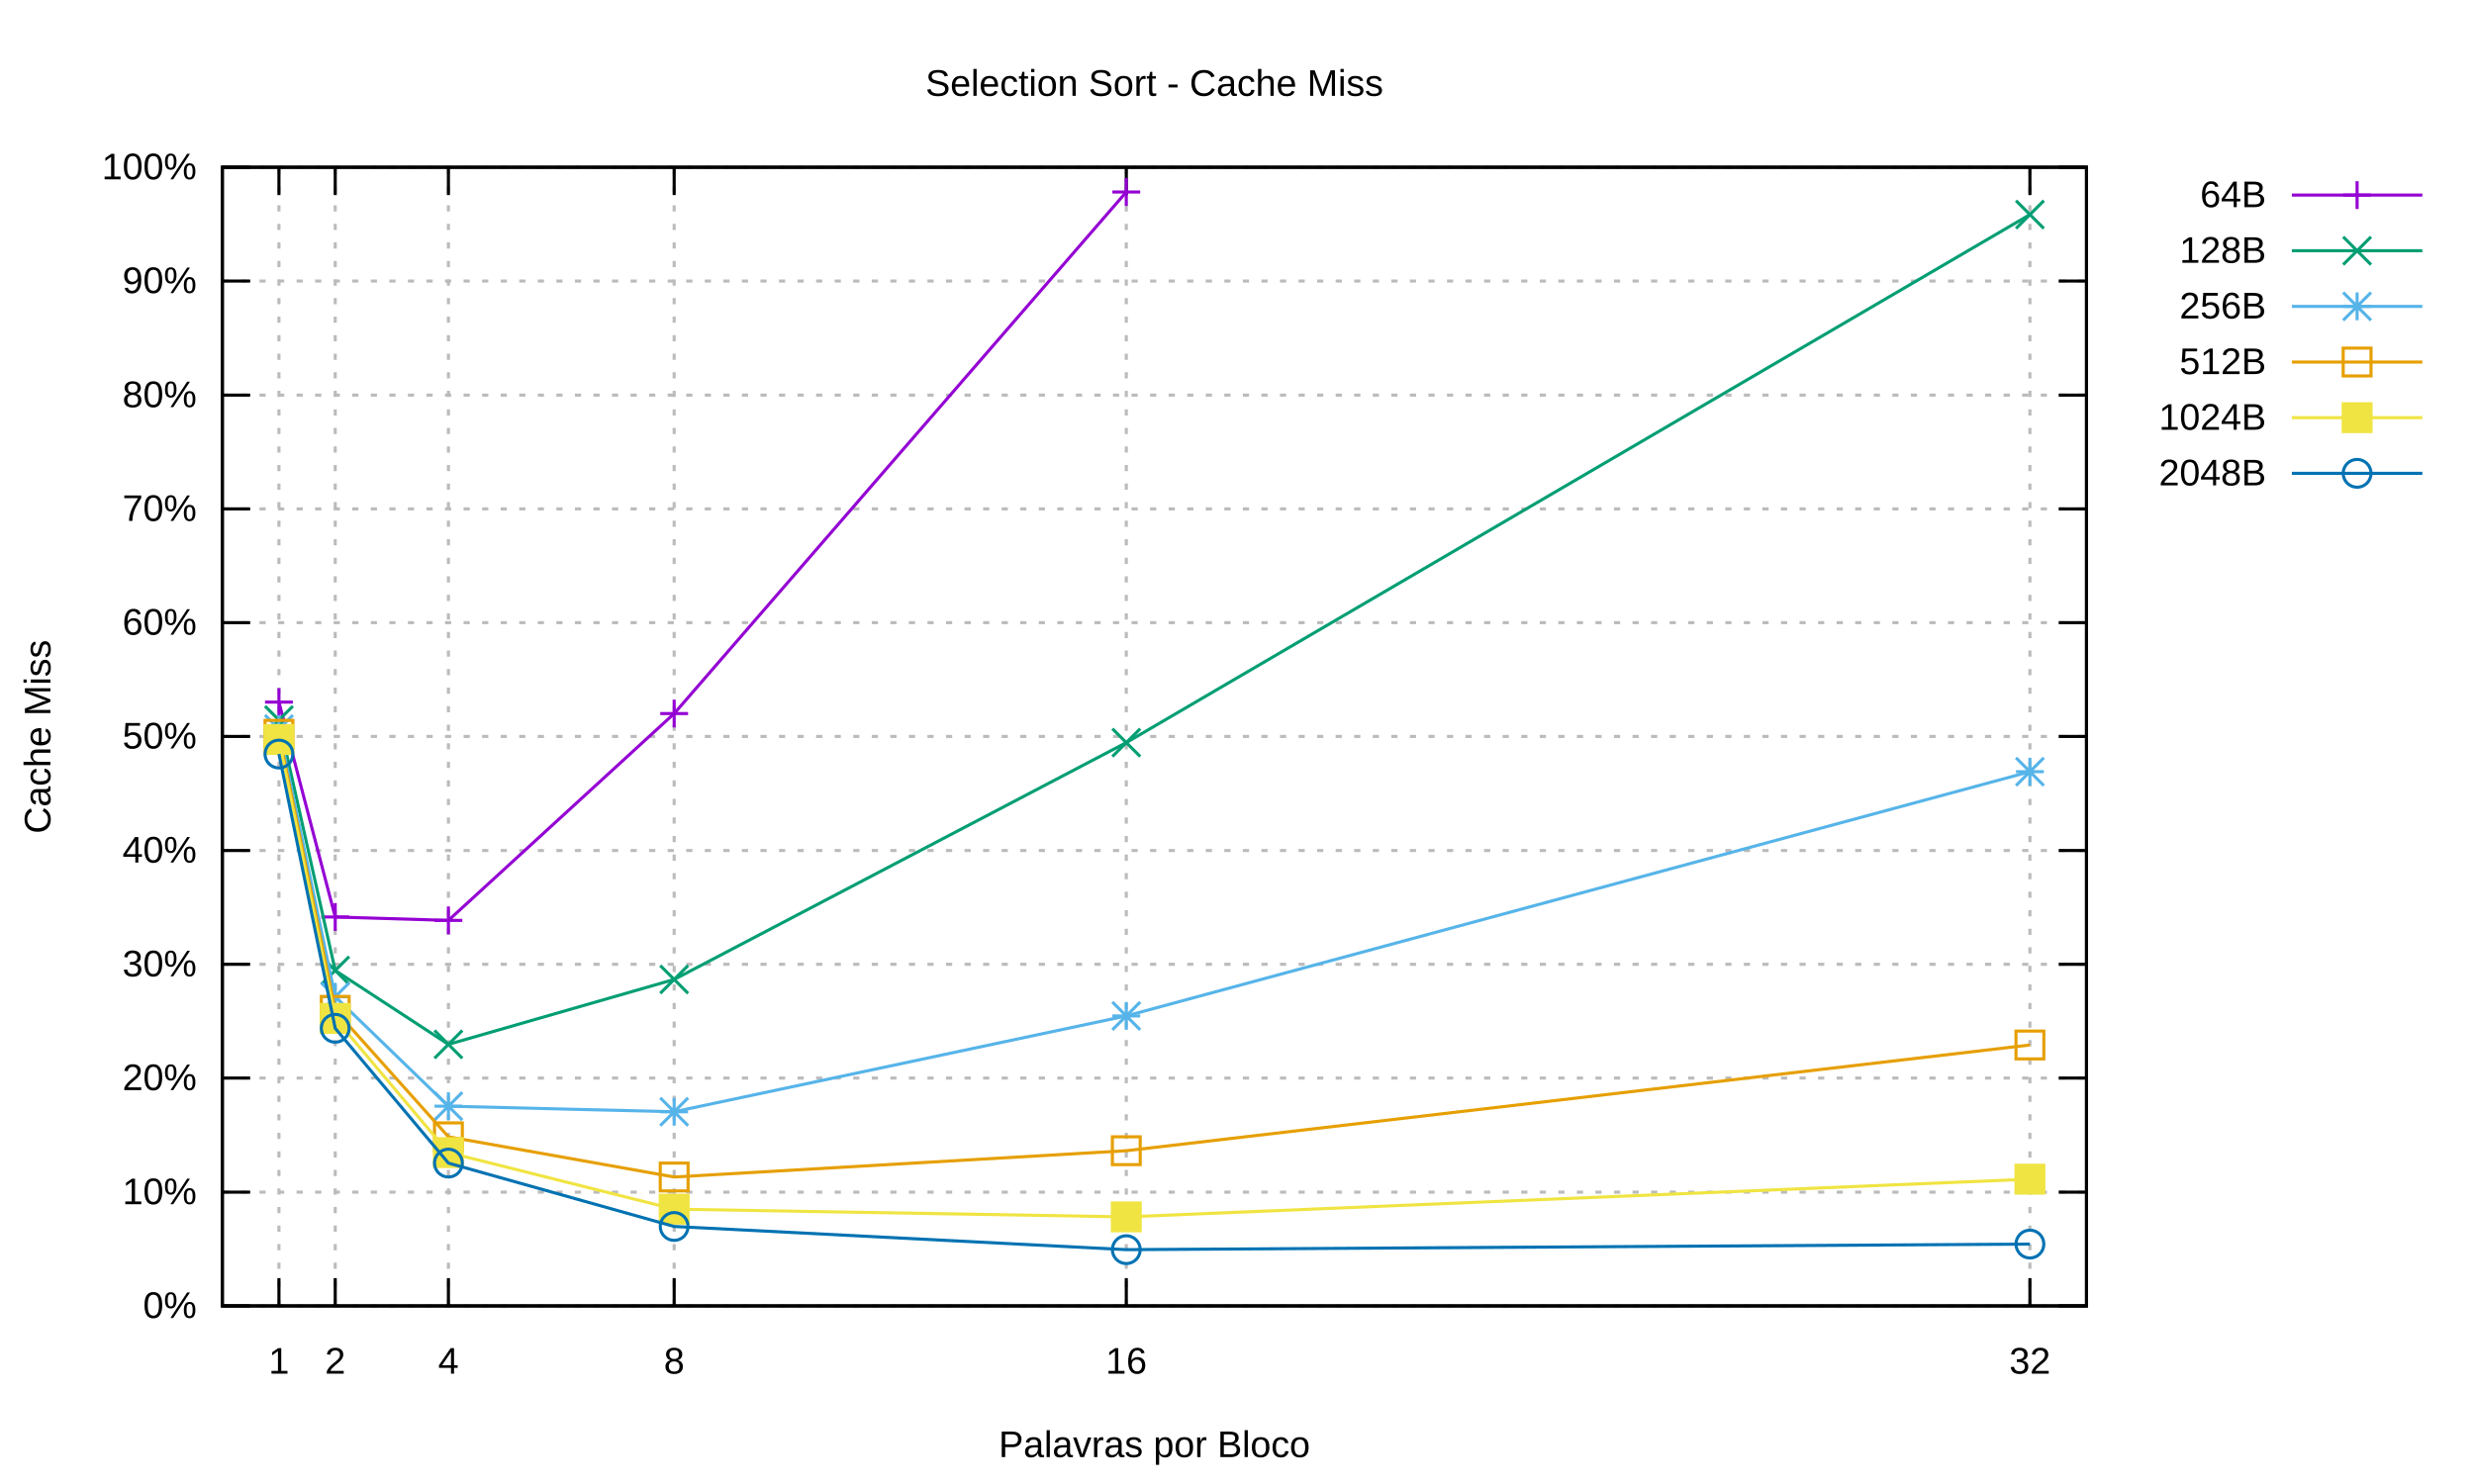
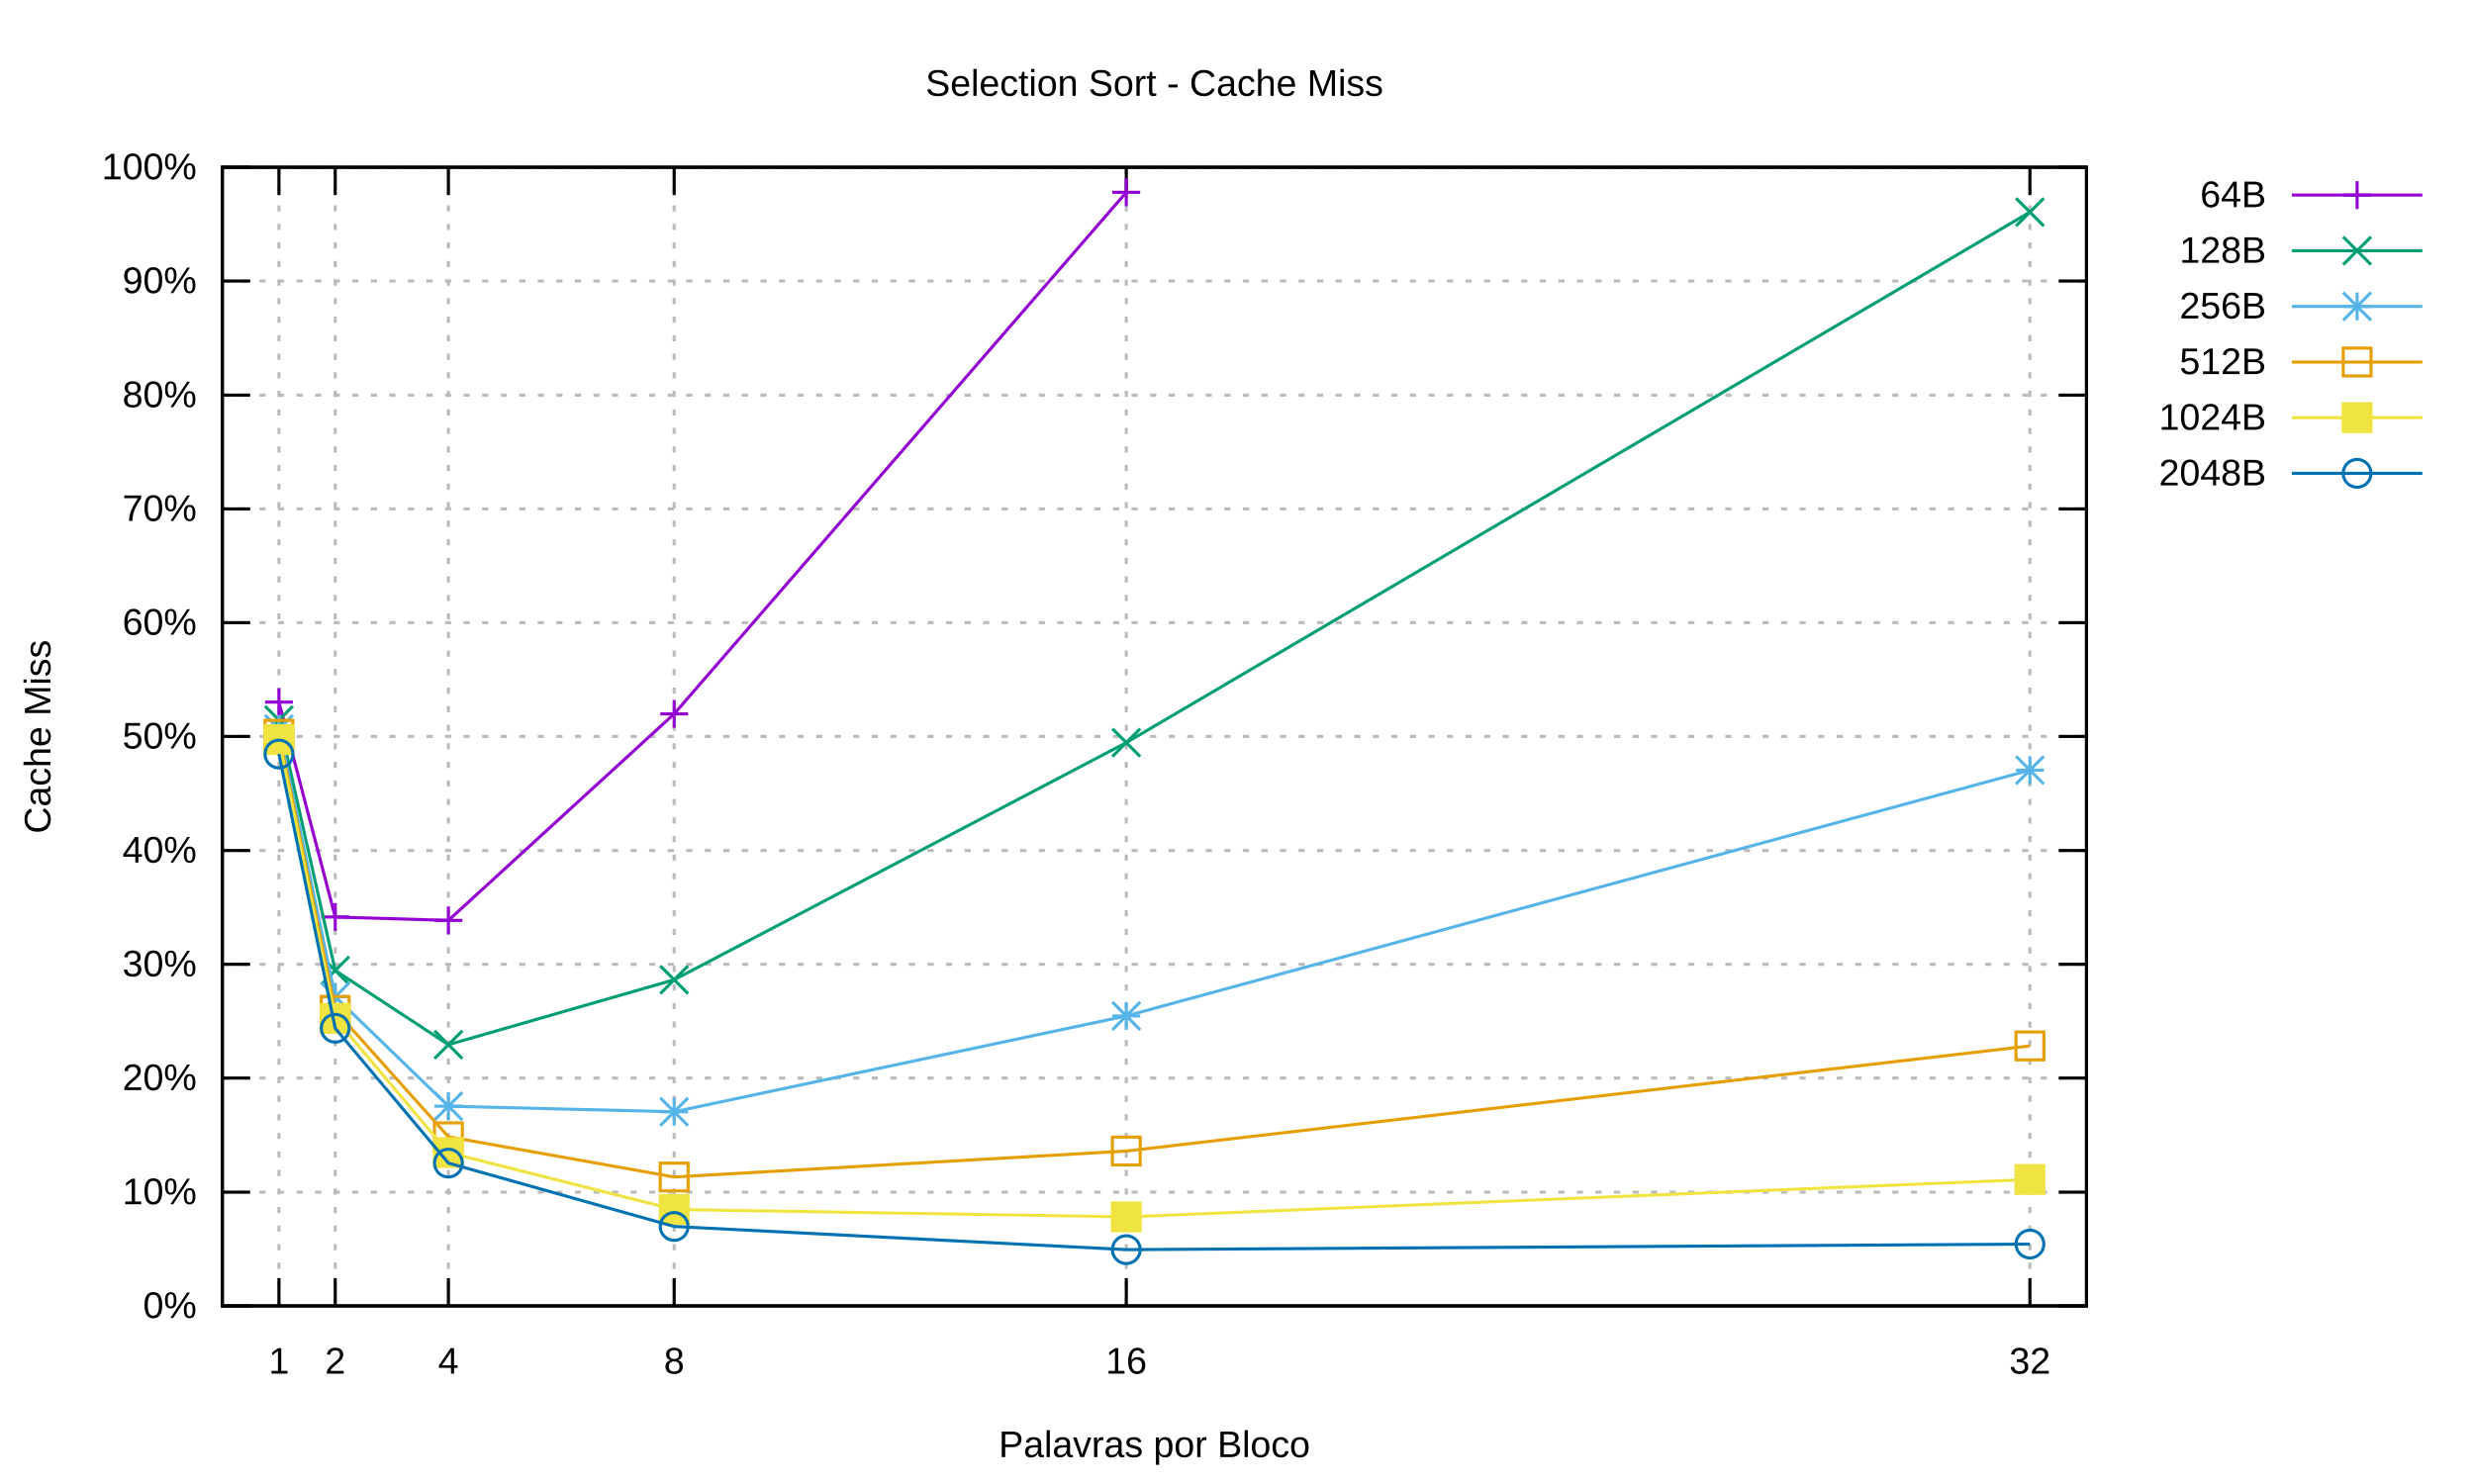
<svg xmlns="http://www.w3.org/2000/svg" xmlns:xlink="http://www.w3.org/1999/xlink" width="800" height="480" viewBox="0 0 800 480">
  <g id="gnuplot_canvas">
    <rect x="0" y="0" width="800" height="480" fill="none" />
    <defs>
      <circle id="gpDot" r="0.5" stroke-width="0.5" stroke="currentColor" />
      <path id="gpPt0" stroke-width="0.222" stroke="currentColor" d="M-1,0 h2 M0,-1 v2" />
      <path id="gpPt1" stroke-width="0.222" stroke="currentColor" d="M-1,-1 L1,1 M1,-1 L-1,1" />
      <path id="gpPt2" stroke-width="0.222" stroke="currentColor" d="M-1,0 L1,0 M0,-1 L0,1 M-1,-1 L1,1 M-1,1 L1,-1" />
      <rect id="gpPt3" stroke-width="0.222" stroke="currentColor" x="-1" y="-1" width="2" height="2" />
      <rect id="gpPt4" stroke-width="0.222" stroke="currentColor" fill="currentColor" x="-1" y="-1" width="2" height="2" />
      <circle id="gpPt5" stroke-width="0.222" stroke="currentColor" cx="0" cy="0" r="1" />
      <use xlink:href="#gpPt5" id="gpPt6" fill="currentColor" stroke="none" />
      <path id="gpPt7" stroke-width="0.222" stroke="currentColor" d="M0,-1.33 L-1.33,0.67 L1.33,0.67 z" />
      <use xlink:href="#gpPt7" id="gpPt8" fill="currentColor" stroke="none" />
      <use xlink:href="#gpPt7" id="gpPt9" stroke="currentColor" transform="rotate(180)" />
      <use xlink:href="#gpPt9" id="gpPt10" fill="currentColor" stroke="none" />
      <use xlink:href="#gpPt3" id="gpPt11" stroke="currentColor" transform="rotate(45)" />
      <use xlink:href="#gpPt11" id="gpPt12" fill="currentColor" stroke="none" />
      <path id="gpPt13" stroke-width="0.222" stroke="currentColor" d="M0,1.330 L1.265,0.411 L0.782,-1.067 L-0.782,-1.076 L-1.265,0.411 z" />
      <use xlink:href="#gpPt13" id="gpPt14" fill="currentColor" stroke="none" />
      <filter id="textbox" filterUnits="objectBoundingBox" x="0" y="0" height="1" width="1">
        <feFlood flood-color="white" flood-opacity="1" result="bgnd" />
        <feComposite in="SourceGraphic" in2="bgnd" operator="atop" />
      </filter>
      <filter id="greybox" filterUnits="objectBoundingBox" x="0" y="0" height="1" width="1">
        <feFlood flood-color="lightgrey" flood-opacity="1" result="grey" />
        <feComposite in="SourceGraphic" in2="grey" operator="atop" />
      </filter>
    </defs>
    <g fill="none" color="white" stroke="black" stroke-width="1.00" stroke-linecap="butt" stroke-linejoin="miter">
</g>
    <g fill="none" color="black" stroke="currentColor" stroke-width="1.00" stroke-linecap="butt" stroke-linejoin="miter">
</g>
    <g fill="none" color="gray" stroke="currentColor" stroke-width="1.00" stroke-linecap="butt" stroke-linejoin="miter">
      <path stroke="rgb(187, 187, 187)" stroke-dasharray="2,4" class="gridline" d="M71.9,422.4 L674.7,422.4  " />
    </g>
    <g fill="none" color="black" stroke="currentColor" stroke-width="1.00" stroke-linecap="butt" stroke-linejoin="miter">
      <path stroke="black" d="M71.9,422.4 L80.9,422.4 M674.7,422.4 L665.7,422.4  " />
      <g transform="translate(63.6,426.3)" stroke="none" fill="black" font-family="Arial" font-size="12.00" text-anchor="end">
        <text>
          <tspan font-family="Arial">0%</tspan>
        </text>
      </g>
    </g>
    <g fill="none" color="black" stroke="currentColor" stroke-width="1.00" stroke-linecap="butt" stroke-linejoin="miter">
</g>
    <g fill="none" color="gray" stroke="currentColor" stroke-width="1.00" stroke-linecap="butt" stroke-linejoin="miter">
      <path stroke="rgb(187, 187, 187)" stroke-dasharray="2,4" class="gridline" d="M71.9,385.6 L674.7,385.6  " />
    </g>
    <g fill="none" color="black" stroke="currentColor" stroke-width="1.00" stroke-linecap="butt" stroke-linejoin="miter">
      <path stroke="black" d="M71.9,385.6 L80.9,385.6 M674.7,385.6 L665.7,385.6  " />
      <g transform="translate(63.6,389.5)" stroke="none" fill="black" font-family="Arial" font-size="12.00" text-anchor="end">
        <text>
          <tspan font-family="Arial">10%</tspan>
        </text>
      </g>
    </g>
    <g fill="none" color="black" stroke="currentColor" stroke-width="1.00" stroke-linecap="butt" stroke-linejoin="miter">
</g>
    <g fill="none" color="gray" stroke="currentColor" stroke-width="1.00" stroke-linecap="butt" stroke-linejoin="miter">
      <path stroke="rgb(187, 187, 187)" stroke-dasharray="2,4" class="gridline" d="M71.9,348.7 L674.7,348.7  " />
    </g>
    <g fill="none" color="black" stroke="currentColor" stroke-width="1.00" stroke-linecap="butt" stroke-linejoin="miter">
      <path stroke="black" d="M71.9,348.7 L80.9,348.7 M674.7,348.7 L665.7,348.7  " />
      <g transform="translate(63.6,352.6)" stroke="none" fill="black" font-family="Arial" font-size="12.00" text-anchor="end">
        <text>
          <tspan font-family="Arial">20%</tspan>
        </text>
      </g>
    </g>
    <g fill="none" color="black" stroke="currentColor" stroke-width="1.00" stroke-linecap="butt" stroke-linejoin="miter">
</g>
    <g fill="none" color="gray" stroke="currentColor" stroke-width="1.00" stroke-linecap="butt" stroke-linejoin="miter">
      <path stroke="rgb(187, 187, 187)" stroke-dasharray="2,4" class="gridline" d="M71.9,311.9 L674.7,311.9  " />
    </g>
    <g fill="none" color="black" stroke="currentColor" stroke-width="1.00" stroke-linecap="butt" stroke-linejoin="miter">
      <path stroke="black" d="M71.9,311.9 L80.9,311.9 M674.7,311.9 L665.7,311.9  " />
      <g transform="translate(63.6,315.8)" stroke="none" fill="black" font-family="Arial" font-size="12.00" text-anchor="end">
        <text>
          <tspan font-family="Arial">30%</tspan>
        </text>
      </g>
    </g>
    <g fill="none" color="black" stroke="currentColor" stroke-width="1.00" stroke-linecap="butt" stroke-linejoin="miter">
</g>
    <g fill="none" color="gray" stroke="currentColor" stroke-width="1.00" stroke-linecap="butt" stroke-linejoin="miter">
      <path stroke="rgb(187, 187, 187)" stroke-dasharray="2,4" class="gridline" d="M71.9,275.1 L674.7,275.1  " />
    </g>
    <g fill="none" color="black" stroke="currentColor" stroke-width="1.00" stroke-linecap="butt" stroke-linejoin="miter">
      <path stroke="black" d="M71.9,275.1 L80.9,275.1 M674.7,275.1 L665.7,275.1  " />
      <g transform="translate(63.6,279.0)" stroke="none" fill="black" font-family="Arial" font-size="12.00" text-anchor="end">
        <text>
          <tspan font-family="Arial">40%</tspan>
        </text>
      </g>
    </g>
    <g fill="none" color="black" stroke="currentColor" stroke-width="1.00" stroke-linecap="butt" stroke-linejoin="miter">
</g>
    <g fill="none" color="gray" stroke="currentColor" stroke-width="1.00" stroke-linecap="butt" stroke-linejoin="miter">
      <path stroke="rgb(187, 187, 187)" stroke-dasharray="2,4" class="gridline" d="M71.9,238.2 L674.7,238.2  " />
    </g>
    <g fill="none" color="black" stroke="currentColor" stroke-width="1.00" stroke-linecap="butt" stroke-linejoin="miter">
      <path stroke="black" d="M71.9,238.2 L80.9,238.2 M674.7,238.2 L665.7,238.2  " />
      <g transform="translate(63.6,242.1)" stroke="none" fill="black" font-family="Arial" font-size="12.00" text-anchor="end">
        <text>
          <tspan font-family="Arial">50%</tspan>
        </text>
      </g>
    </g>
    <g fill="none" color="black" stroke="currentColor" stroke-width="1.00" stroke-linecap="butt" stroke-linejoin="miter">
</g>
    <g fill="none" color="gray" stroke="currentColor" stroke-width="1.00" stroke-linecap="butt" stroke-linejoin="miter">
      <path stroke="rgb(187, 187, 187)" stroke-dasharray="2,4" class="gridline" d="M71.9,201.4 L674.7,201.4  " />
    </g>
    <g fill="none" color="black" stroke="currentColor" stroke-width="1.00" stroke-linecap="butt" stroke-linejoin="miter">
      <path stroke="black" d="M71.9,201.4 L80.9,201.4 M674.7,201.4 L665.7,201.4  " />
      <g transform="translate(63.6,205.3)" stroke="none" fill="black" font-family="Arial" font-size="12.00" text-anchor="end">
        <text>
          <tspan font-family="Arial">60%</tspan>
        </text>
      </g>
    </g>
    <g fill="none" color="black" stroke="currentColor" stroke-width="1.00" stroke-linecap="butt" stroke-linejoin="miter">
</g>
    <g fill="none" color="gray" stroke="currentColor" stroke-width="1.00" stroke-linecap="butt" stroke-linejoin="miter">
      <path stroke="rgb(187, 187, 187)" stroke-dasharray="2,4" class="gridline" d="M71.9,164.6 L674.7,164.6  " />
    </g>
    <g fill="none" color="black" stroke="currentColor" stroke-width="1.00" stroke-linecap="butt" stroke-linejoin="miter">
      <path stroke="black" d="M71.9,164.6 L80.9,164.6 M674.7,164.6 L665.7,164.6  " />
      <g transform="translate(63.6,168.5)" stroke="none" fill="black" font-family="Arial" font-size="12.00" text-anchor="end">
        <text>
          <tspan font-family="Arial">70%</tspan>
        </text>
      </g>
    </g>
    <g fill="none" color="black" stroke="currentColor" stroke-width="1.00" stroke-linecap="butt" stroke-linejoin="miter">
</g>
    <g fill="none" color="gray" stroke="currentColor" stroke-width="1.00" stroke-linecap="butt" stroke-linejoin="miter">
      <path stroke="rgb(187, 187, 187)" stroke-dasharray="2,4" class="gridline" d="M71.9,127.8 L674.7,127.8  " />
    </g>
    <g fill="none" color="black" stroke="currentColor" stroke-width="1.00" stroke-linecap="butt" stroke-linejoin="miter">
      <path stroke="black" d="M71.9,127.8 L80.9,127.8 M674.7,127.8 L665.7,127.8  " />
      <g transform="translate(63.6,131.7)" stroke="none" fill="black" font-family="Arial" font-size="12.00" text-anchor="end">
        <text>
          <tspan font-family="Arial">80%</tspan>
        </text>
      </g>
    </g>
    <g fill="none" color="black" stroke="currentColor" stroke-width="1.00" stroke-linecap="butt" stroke-linejoin="miter">
</g>
    <g fill="none" color="gray" stroke="currentColor" stroke-width="1.00" stroke-linecap="butt" stroke-linejoin="miter">
      <path stroke="rgb(187, 187, 187)" stroke-dasharray="2,4" class="gridline" d="M71.9,90.9 L674.7,90.9  " />
    </g>
    <g fill="none" color="black" stroke="currentColor" stroke-width="1.00" stroke-linecap="butt" stroke-linejoin="miter">
      <path stroke="black" d="M71.9,90.9 L80.9,90.9 M674.7,90.9 L665.7,90.9  " />
      <g transform="translate(63.6,94.8)" stroke="none" fill="black" font-family="Arial" font-size="12.00" text-anchor="end">
        <text>
          <tspan font-family="Arial">90%</tspan>
        </text>
      </g>
    </g>
    <g fill="none" color="black" stroke="currentColor" stroke-width="1.00" stroke-linecap="butt" stroke-linejoin="miter">
</g>
    <g fill="none" color="gray" stroke="currentColor" stroke-width="1.00" stroke-linecap="butt" stroke-linejoin="miter">
      <path stroke="rgb(187, 187, 187)" stroke-dasharray="2,4" class="gridline" d="M71.9,54.1 L674.7,54.1  " />
    </g>
    <g fill="none" color="black" stroke="currentColor" stroke-width="1.00" stroke-linecap="butt" stroke-linejoin="miter">
      <path stroke="black" d="M71.9,54.1 L80.9,54.1 M674.7,54.1 L665.7,54.1  " />
      <g transform="translate(63.6,58.0)" stroke="none" fill="black" font-family="Arial" font-size="12.00" text-anchor="end">
        <text>
          <tspan font-family="Arial">100%</tspan>
        </text>
      </g>
    </g>
    <g fill="none" color="black" stroke="currentColor" stroke-width="1.00" stroke-linecap="butt" stroke-linejoin="miter">
</g>
    <g fill="none" color="gray" stroke="currentColor" stroke-width="1.00" stroke-linecap="butt" stroke-linejoin="miter">
      <path stroke="rgb(187, 187, 187)" stroke-dasharray="2,4" class="gridline" d="M90.2,422.4 L90.2,54.1  " />
    </g>
    <g fill="none" color="black" stroke="currentColor" stroke-width="1.00" stroke-linecap="butt" stroke-linejoin="miter">
      <path stroke="black" d="M90.2,422.4 L90.2,413.4 M90.2,54.1 L90.2,63.1  " />
      <g transform="translate(90.2,444.3)" stroke="none" fill="black" font-family="Arial" font-size="12.00" text-anchor="middle">
        <text>
-           <tspan font-family="Arial">1</tspan>
+           <tspan font-family="Arial"> 1</tspan>
        </text>
      </g>
    </g>
    <g fill="none" color="black" stroke="currentColor" stroke-width="1.00" stroke-linecap="butt" stroke-linejoin="miter">
</g>
    <g fill="none" color="gray" stroke="currentColor" stroke-width="1.00" stroke-linecap="butt" stroke-linejoin="miter">
      <path stroke="rgb(187, 187, 187)" stroke-dasharray="2,4" class="gridline" d="M108.4,422.4 L108.4,54.1  " />
    </g>
    <g fill="none" color="black" stroke="currentColor" stroke-width="1.00" stroke-linecap="butt" stroke-linejoin="miter">
      <path stroke="black" d="M108.4,422.4 L108.4,413.4 M108.4,54.1 L108.4,63.1  " />
      <g transform="translate(108.4,444.3)" stroke="none" fill="black" font-family="Arial" font-size="12.00" text-anchor="middle">
        <text>
-           <tspan font-family="Arial">2</tspan>
+           <tspan font-family="Arial"> 2</tspan>
        </text>
      </g>
    </g>
    <g fill="none" color="black" stroke="currentColor" stroke-width="1.00" stroke-linecap="butt" stroke-linejoin="miter">
</g>
    <g fill="none" color="gray" stroke="currentColor" stroke-width="1.00" stroke-linecap="butt" stroke-linejoin="miter">
      <path stroke="rgb(187, 187, 187)" stroke-dasharray="2,4" class="gridline" d="M145.0,422.4 L145.0,54.1  " />
    </g>
    <g fill="none" color="black" stroke="currentColor" stroke-width="1.00" stroke-linecap="butt" stroke-linejoin="miter">
      <path stroke="black" d="M145.0,422.4 L145.0,413.4 M145.0,54.1 L145.0,63.1  " />
      <g transform="translate(145.0,444.3)" stroke="none" fill="black" font-family="Arial" font-size="12.00" text-anchor="middle">
        <text>
-           <tspan font-family="Arial">4</tspan>
+           <tspan font-family="Arial"> 4</tspan>
        </text>
      </g>
    </g>
    <g fill="none" color="black" stroke="currentColor" stroke-width="1.00" stroke-linecap="butt" stroke-linejoin="miter">
</g>
    <g fill="none" color="gray" stroke="currentColor" stroke-width="1.00" stroke-linecap="butt" stroke-linejoin="miter">
      <path stroke="rgb(187, 187, 187)" stroke-dasharray="2,4" class="gridline" d="M218.0,422.4 L218.0,54.1  " />
    </g>
    <g fill="none" color="black" stroke="currentColor" stroke-width="1.00" stroke-linecap="butt" stroke-linejoin="miter">
      <path stroke="black" d="M218.0,422.4 L218.0,413.4 M218.0,54.1 L218.0,63.1  " />
      <g transform="translate(218.0,444.3)" stroke="none" fill="black" font-family="Arial" font-size="12.00" text-anchor="middle">
        <text>
-           <tspan font-family="Arial">8</tspan>
+           <tspan font-family="Arial"> 8</tspan>
        </text>
      </g>
    </g>
    <g fill="none" color="black" stroke="currentColor" stroke-width="1.00" stroke-linecap="butt" stroke-linejoin="miter">
</g>
    <g fill="none" color="gray" stroke="currentColor" stroke-width="1.00" stroke-linecap="butt" stroke-linejoin="miter">
      <path stroke="rgb(187, 187, 187)" stroke-dasharray="2,4" class="gridline" d="M364.2,422.4 L364.2,54.1  " />
    </g>
    <g fill="none" color="black" stroke="currentColor" stroke-width="1.00" stroke-linecap="butt" stroke-linejoin="miter">
      <path stroke="black" d="M364.2,422.4 L364.2,413.4 M364.2,54.1 L364.2,63.1  " />
      <g transform="translate(364.2,444.3)" stroke="none" fill="black" font-family="Arial" font-size="12.00" text-anchor="middle">
        <text>
-           <tspan font-family="Arial">16</tspan>
+           <tspan font-family="Arial"> 16</tspan>
        </text>
      </g>
    </g>
    <g fill="none" color="black" stroke="currentColor" stroke-width="1.00" stroke-linecap="butt" stroke-linejoin="miter">
</g>
    <g fill="none" color="gray" stroke="currentColor" stroke-width="1.00" stroke-linecap="butt" stroke-linejoin="miter">
      <path stroke="rgb(187, 187, 187)" stroke-dasharray="2,4" class="gridline" d="M656.4,422.4 L656.4,54.1  " />
    </g>
    <g fill="none" color="black" stroke="currentColor" stroke-width="1.00" stroke-linecap="butt" stroke-linejoin="miter">
      <path stroke="black" d="M656.4,422.4 L656.4,413.4 M656.4,54.1 L656.4,63.1  " />
      <g transform="translate(656.4,444.3)" stroke="none" fill="black" font-family="Arial" font-size="12.00" text-anchor="middle">
        <text>
-           <tspan font-family="Arial">32</tspan>
+           <tspan font-family="Arial"> 32</tspan>
        </text>
      </g>
    </g>
    <g fill="none" color="black" stroke="currentColor" stroke-width="1.00" stroke-linecap="butt" stroke-linejoin="miter">
</g>
    <g fill="none" color="black" stroke="currentColor" stroke-width="1.00" stroke-linecap="butt" stroke-linejoin="miter">
      <path stroke="black" d="M71.9,54.1 L71.9,422.4 L674.7,422.4 L674.7,54.1 L71.9,54.1 Z  " />
    </g>
    <g fill="none" color="black" stroke="currentColor" stroke-width="1.00" stroke-linecap="butt" stroke-linejoin="miter">
      <g transform="translate(16.3,238.3) rotate(270)" stroke="none" fill="black" font-family="Arial" font-size="12.00" text-anchor="middle">
        <text>
          <tspan font-family="Arial">Cache Miss</tspan>
        </text>
      </g>
    </g>
    <g fill="none" color="black" stroke="currentColor" stroke-width="1.00" stroke-linecap="butt" stroke-linejoin="miter">
      <g transform="translate(373.3,471.3)" stroke="none" fill="black" font-family="Arial" font-size="12.00" text-anchor="middle">
        <text>
          <tspan font-family="Arial">Palavras por Bloco</tspan>
        </text>
      </g>
    </g>
    <g fill="none" color="black" stroke="currentColor" stroke-width="1.00" stroke-linecap="butt" stroke-linejoin="miter">
      <g transform="translate(373.3,31.0)" stroke="none" fill="black" font-family="Arial" font-size="12.00" text-anchor="middle">
        <text>
          <tspan font-family="Arial">Selection Sort - Cache Miss</tspan>
        </text>
      </g>
    </g>
    <g id="gnuplot_plot_1">
      <g fill="none" color="black" stroke="currentColor" stroke-width="1.00" stroke-linecap="butt" stroke-linejoin="miter">
        <g transform="translate(732.8,67.0)" stroke="none" fill="black" font-family="Arial" font-size="12.00" text-anchor="end">
          <text>
            <tspan font-family="Arial">64B</tspan>
          </text>
        </g>
      </g>
      <g fill="none" color="black" stroke="currentColor" stroke-width="1.00" stroke-linecap="butt" stroke-linejoin="miter">
-         <path stroke="rgb(148,   0, 211)" d="M741.1,63.1 L783.3,63.1 M90.2,227.1 L108.4,296.6 L145.0,297.7 L218.0,230.8 L364.2,62.1  " />
+         <path stroke="rgb(148,   0, 211)" d="M741.1,63.1 L783.3,63.1 M90.2,227.1 L108.4,296.6 L145.0,297.7 L218.0,230.9 L364.2,62.2  " />
        <use xlink:href="#gpPt0" transform="translate(90.2,227.1) scale(4.50)" color="rgb(148,   0, 211)" />
        <use xlink:href="#gpPt0" transform="translate(108.4,296.6) scale(4.50)" color="rgb(148,   0, 211)" />
        <use xlink:href="#gpPt0" transform="translate(145.0,297.7) scale(4.50)" color="rgb(148,   0, 211)" />
-         <use xlink:href="#gpPt0" transform="translate(218.0,230.8) scale(4.50)" color="rgb(148,   0, 211)" />
-         <use xlink:href="#gpPt0" transform="translate(364.2,62.1) scale(4.50)" color="rgb(148,   0, 211)" />
+         <use xlink:href="#gpPt0" transform="translate(218.0,230.9) scale(4.50)" color="rgb(148,   0, 211)" />
+         <use xlink:href="#gpPt0" transform="translate(364.2,62.2) scale(4.50)" color="rgb(148,   0, 211)" />
        <use xlink:href="#gpPt0" transform="translate(762.2,63.1) scale(4.50)" color="rgb(148,   0, 211)" />
      </g>
    </g>
    <g id="gnuplot_plot_2">
      <g fill="none" color="black" stroke="currentColor" stroke-width="1.00" stroke-linecap="butt" stroke-linejoin="miter">
        <g transform="translate(732.8,85.0)" stroke="none" fill="black" font-family="Arial" font-size="12.00" text-anchor="end">
          <text>
            <tspan font-family="Arial">128B</tspan>
          </text>
        </g>
      </g>
      <g fill="none" color="black" stroke="currentColor" stroke-width="1.00" stroke-linecap="butt" stroke-linejoin="miter">
-         <path stroke="rgb(  0, 158, 115)" d="M741.1,81.1 L783.3,81.1 M90.2,232.9 L108.4,313.9 L145.0,337.8 L218.0,316.8 L364.2,240.2 L656.4,69.4    " />
+         <path stroke="rgb(  0, 158, 115)" d="M741.1,81.1 L783.3,81.1 M90.2,232.9 L108.4,313.9 L145.0,337.9 L218.0,316.9 L364.2,240.2 L656.4,68.6    " />
        <use xlink:href="#gpPt1" transform="translate(90.2,232.9) scale(4.50)" color="rgb(  0, 158, 115)" />
        <use xlink:href="#gpPt1" transform="translate(108.4,313.9) scale(4.50)" color="rgb(  0, 158, 115)" />
-         <use xlink:href="#gpPt1" transform="translate(145.0,337.8) scale(4.50)" color="rgb(  0, 158, 115)" />
-         <use xlink:href="#gpPt1" transform="translate(218.0,316.8) scale(4.50)" color="rgb(  0, 158, 115)" />
+         <use xlink:href="#gpPt1" transform="translate(145.0,337.9) scale(4.50)" color="rgb(  0, 158, 115)" />
+         <use xlink:href="#gpPt1" transform="translate(218.0,316.9) scale(4.50)" color="rgb(  0, 158, 115)" />
        <use xlink:href="#gpPt1" transform="translate(364.2,240.2) scale(4.50)" color="rgb(  0, 158, 115)" />
-         <use xlink:href="#gpPt1" transform="translate(656.4,69.4) scale(4.50)" color="rgb(  0, 158, 115)" />
+         <use xlink:href="#gpPt1" transform="translate(656.4,68.6) scale(4.50)" color="rgb(  0, 158, 115)" />
        <use xlink:href="#gpPt1" transform="translate(762.2,81.1) scale(4.50)" color="rgb(  0, 158, 115)" />
      </g>
    </g>
    <g id="gnuplot_plot_3">
      <g fill="none" color="black" stroke="currentColor" stroke-width="1.00" stroke-linecap="butt" stroke-linejoin="miter">
        <g transform="translate(732.8,103.0)" stroke="none" fill="black" font-family="Arial" font-size="12.00" text-anchor="end">
          <text>
            <tspan font-family="Arial">256B</tspan>
          </text>
        </g>
      </g>
      <g fill="none" color="black" stroke="currentColor" stroke-width="1.00" stroke-linecap="butt" stroke-linejoin="miter">
-         <path stroke="rgb( 86, 180, 233)" d="M741.1,99.1 L783.3,99.1 M90.2,235.8 L108.4,322.4 L145.0,357.8 L218.0,359.6 L364.2,328.6 L656.4,249.6    " />
+         <path stroke="rgb( 86, 180, 233)" d="M741.1,99.1 L783.3,99.1 M90.2,235.8 L108.4,322.4 L145.0,357.8 L218.0,359.6 L364.2,328.6 L656.4,249.1    " />
        <use xlink:href="#gpPt2" transform="translate(90.2,235.8) scale(4.50)" color="rgb( 86, 180, 233)" />
        <use xlink:href="#gpPt2" transform="translate(108.4,322.4) scale(4.50)" color="rgb( 86, 180, 233)" />
        <use xlink:href="#gpPt2" transform="translate(145.0,357.8) scale(4.50)" color="rgb( 86, 180, 233)" />
        <use xlink:href="#gpPt2" transform="translate(218.0,359.6) scale(4.50)" color="rgb( 86, 180, 233)" />
        <use xlink:href="#gpPt2" transform="translate(364.2,328.6) scale(4.50)" color="rgb( 86, 180, 233)" />
-         <use xlink:href="#gpPt2" transform="translate(656.4,249.6) scale(4.50)" color="rgb( 86, 180, 233)" />
+         <use xlink:href="#gpPt2" transform="translate(656.4,249.1) scale(4.50)" color="rgb( 86, 180, 233)" />
        <use xlink:href="#gpPt2" transform="translate(762.2,99.1) scale(4.50)" color="rgb( 86, 180, 233)" />
      </g>
    </g>
    <g id="gnuplot_plot_4">
      <g fill="none" color="black" stroke="currentColor" stroke-width="1.00" stroke-linecap="butt" stroke-linejoin="miter">
        <g transform="translate(732.8,121.0)" stroke="none" fill="black" font-family="Arial" font-size="12.00" text-anchor="end">
          <text>
            <tspan font-family="Arial">512B</tspan>
          </text>
        </g>
      </g>
      <g fill="none" color="black" stroke="currentColor" stroke-width="1.00" stroke-linecap="butt" stroke-linejoin="miter">
-         <path stroke="rgb(230, 159,   0)" d="M741.1,117.1 L783.3,117.1 M90.2,237.5 L108.4,326.8 L145.0,367.7 L218.0,380.7 L364.2,372.2 L656.4,338.0    " />
+         <path stroke="rgb(230, 159,   0)" d="M741.1,117.1 L783.3,117.1 M90.2,237.5 L108.4,326.8 L145.0,367.7 L218.0,380.7 L364.2,372.3 L656.4,338.3    " />
        <use xlink:href="#gpPt3" transform="translate(90.2,237.5) scale(4.50)" color="rgb(230, 159,   0)" />
        <use xlink:href="#gpPt3" transform="translate(108.4,326.8) scale(4.50)" color="rgb(230, 159,   0)" />
        <use xlink:href="#gpPt3" transform="translate(145.0,367.7) scale(4.50)" color="rgb(230, 159,   0)" />
        <use xlink:href="#gpPt3" transform="translate(218.0,380.7) scale(4.50)" color="rgb(230, 159,   0)" />
-         <use xlink:href="#gpPt3" transform="translate(364.2,372.2) scale(4.50)" color="rgb(230, 159,   0)" />
-         <use xlink:href="#gpPt3" transform="translate(656.4,338.0) scale(4.50)" color="rgb(230, 159,   0)" />
+         <use xlink:href="#gpPt3" transform="translate(364.2,372.3) scale(4.50)" color="rgb(230, 159,   0)" />
+         <use xlink:href="#gpPt3" transform="translate(656.4,338.3) scale(4.50)" color="rgb(230, 159,   0)" />
        <use xlink:href="#gpPt3" transform="translate(762.2,117.1) scale(4.50)" color="rgb(230, 159,   0)" />
      </g>
    </g>
    <g id="gnuplot_plot_5">
      <g fill="none" color="black" stroke="currentColor" stroke-width="1.00" stroke-linecap="butt" stroke-linejoin="miter">
        <g transform="translate(732.8,139.0)" stroke="none" fill="black" font-family="Arial" font-size="12.00" text-anchor="end">
          <text>
            <tspan font-family="Arial">1024B</tspan>
          </text>
        </g>
      </g>
      <g fill="none" color="black" stroke="currentColor" stroke-width="1.00" stroke-linecap="butt" stroke-linejoin="miter">
-         <path stroke="rgb(240, 228,  66)" d="M741.1,135.1 L783.3,135.1 M90.2,239.2 L108.4,329.4 L145.0,372.8 L218.0,391.1 L364.2,393.6 L656.4,381.4    " />
+         <path stroke="rgb(240, 228,  66)" d="M741.1,135.1 L783.3,135.1 M90.2,239.2 L108.4,329.4 L145.0,372.8 L218.0,391.2 L364.2,393.6 L656.4,381.5    " />
        <use xlink:href="#gpPt4" transform="translate(90.2,239.2) scale(4.50)" color="rgb(240, 228,  66)" />
        <use xlink:href="#gpPt4" transform="translate(108.4,329.4) scale(4.50)" color="rgb(240, 228,  66)" />
        <use xlink:href="#gpPt4" transform="translate(145.0,372.8) scale(4.50)" color="rgb(240, 228,  66)" />
-         <use xlink:href="#gpPt4" transform="translate(218.0,391.1) scale(4.50)" color="rgb(240, 228,  66)" />
+         <use xlink:href="#gpPt4" transform="translate(218.0,391.2) scale(4.50)" color="rgb(240, 228,  66)" />
        <use xlink:href="#gpPt4" transform="translate(364.2,393.6) scale(4.50)" color="rgb(240, 228,  66)" />
-         <use xlink:href="#gpPt4" transform="translate(656.4,381.4) scale(4.50)" color="rgb(240, 228,  66)" />
+         <use xlink:href="#gpPt4" transform="translate(656.4,381.5) scale(4.50)" color="rgb(240, 228,  66)" />
        <use xlink:href="#gpPt4" transform="translate(762.2,135.1) scale(4.50)" color="rgb(240, 228,  66)" />
      </g>
    </g>
    <g id="gnuplot_plot_6">
      <g fill="none" color="black" stroke="currentColor" stroke-width="1.00" stroke-linecap="butt" stroke-linejoin="miter">
        <g transform="translate(732.8,157.0)" stroke="none" fill="black" font-family="Arial" font-size="12.00" text-anchor="end">
          <text>
            <tspan font-family="Arial">2048B</tspan>
          </text>
        </g>
      </g>
      <g fill="none" color="black" stroke="currentColor" stroke-width="1.00" stroke-linecap="butt" stroke-linejoin="miter">
        <path stroke="rgb(  0, 114, 178)" d="M741.1,153.1 L783.3,153.1 M90.2,243.9 L108.4,332.6 L145.0,376.2 L218.0,396.7 L364.2,404.2 L656.4,402.4    " />
        <use xlink:href="#gpPt5" transform="translate(90.2,243.9) scale(4.50)" color="rgb(  0, 114, 178)" />
        <use xlink:href="#gpPt5" transform="translate(108.4,332.6) scale(4.50)" color="rgb(  0, 114, 178)" />
        <use xlink:href="#gpPt5" transform="translate(145.0,376.2) scale(4.50)" color="rgb(  0, 114, 178)" />
        <use xlink:href="#gpPt5" transform="translate(218.0,396.7) scale(4.50)" color="rgb(  0, 114, 178)" />
        <use xlink:href="#gpPt5" transform="translate(364.2,404.2) scale(4.50)" color="rgb(  0, 114, 178)" />
        <use xlink:href="#gpPt5" transform="translate(656.4,402.4) scale(4.50)" color="rgb(  0, 114, 178)" />
        <use xlink:href="#gpPt5" transform="translate(762.2,153.1) scale(4.50)" color="rgb(  0, 114, 178)" />
      </g>
    </g>
    <g fill="none" color="white" stroke="rgb(  0, 114, 178)" stroke-width="2.00" stroke-linecap="butt" stroke-linejoin="miter">
</g>
    <g fill="none" color="black" stroke="currentColor" stroke-width="2.00" stroke-linecap="butt" stroke-linejoin="miter">
</g>
    <g fill="none" color="black" stroke="black" stroke-width="1.00" stroke-linecap="butt" stroke-linejoin="miter">
</g>
    <g fill="none" color="black" stroke="currentColor" stroke-width="1.00" stroke-linecap="butt" stroke-linejoin="miter">
      <path stroke="black" d="M71.9,54.1 L71.9,422.4 L674.7,422.4 L674.7,54.1 L71.9,54.1 Z  " />
    </g>
    <g fill="none" color="black" stroke="currentColor" stroke-width="1.00" stroke-linecap="butt" stroke-linejoin="miter">
</g>
  </g>
</svg>
